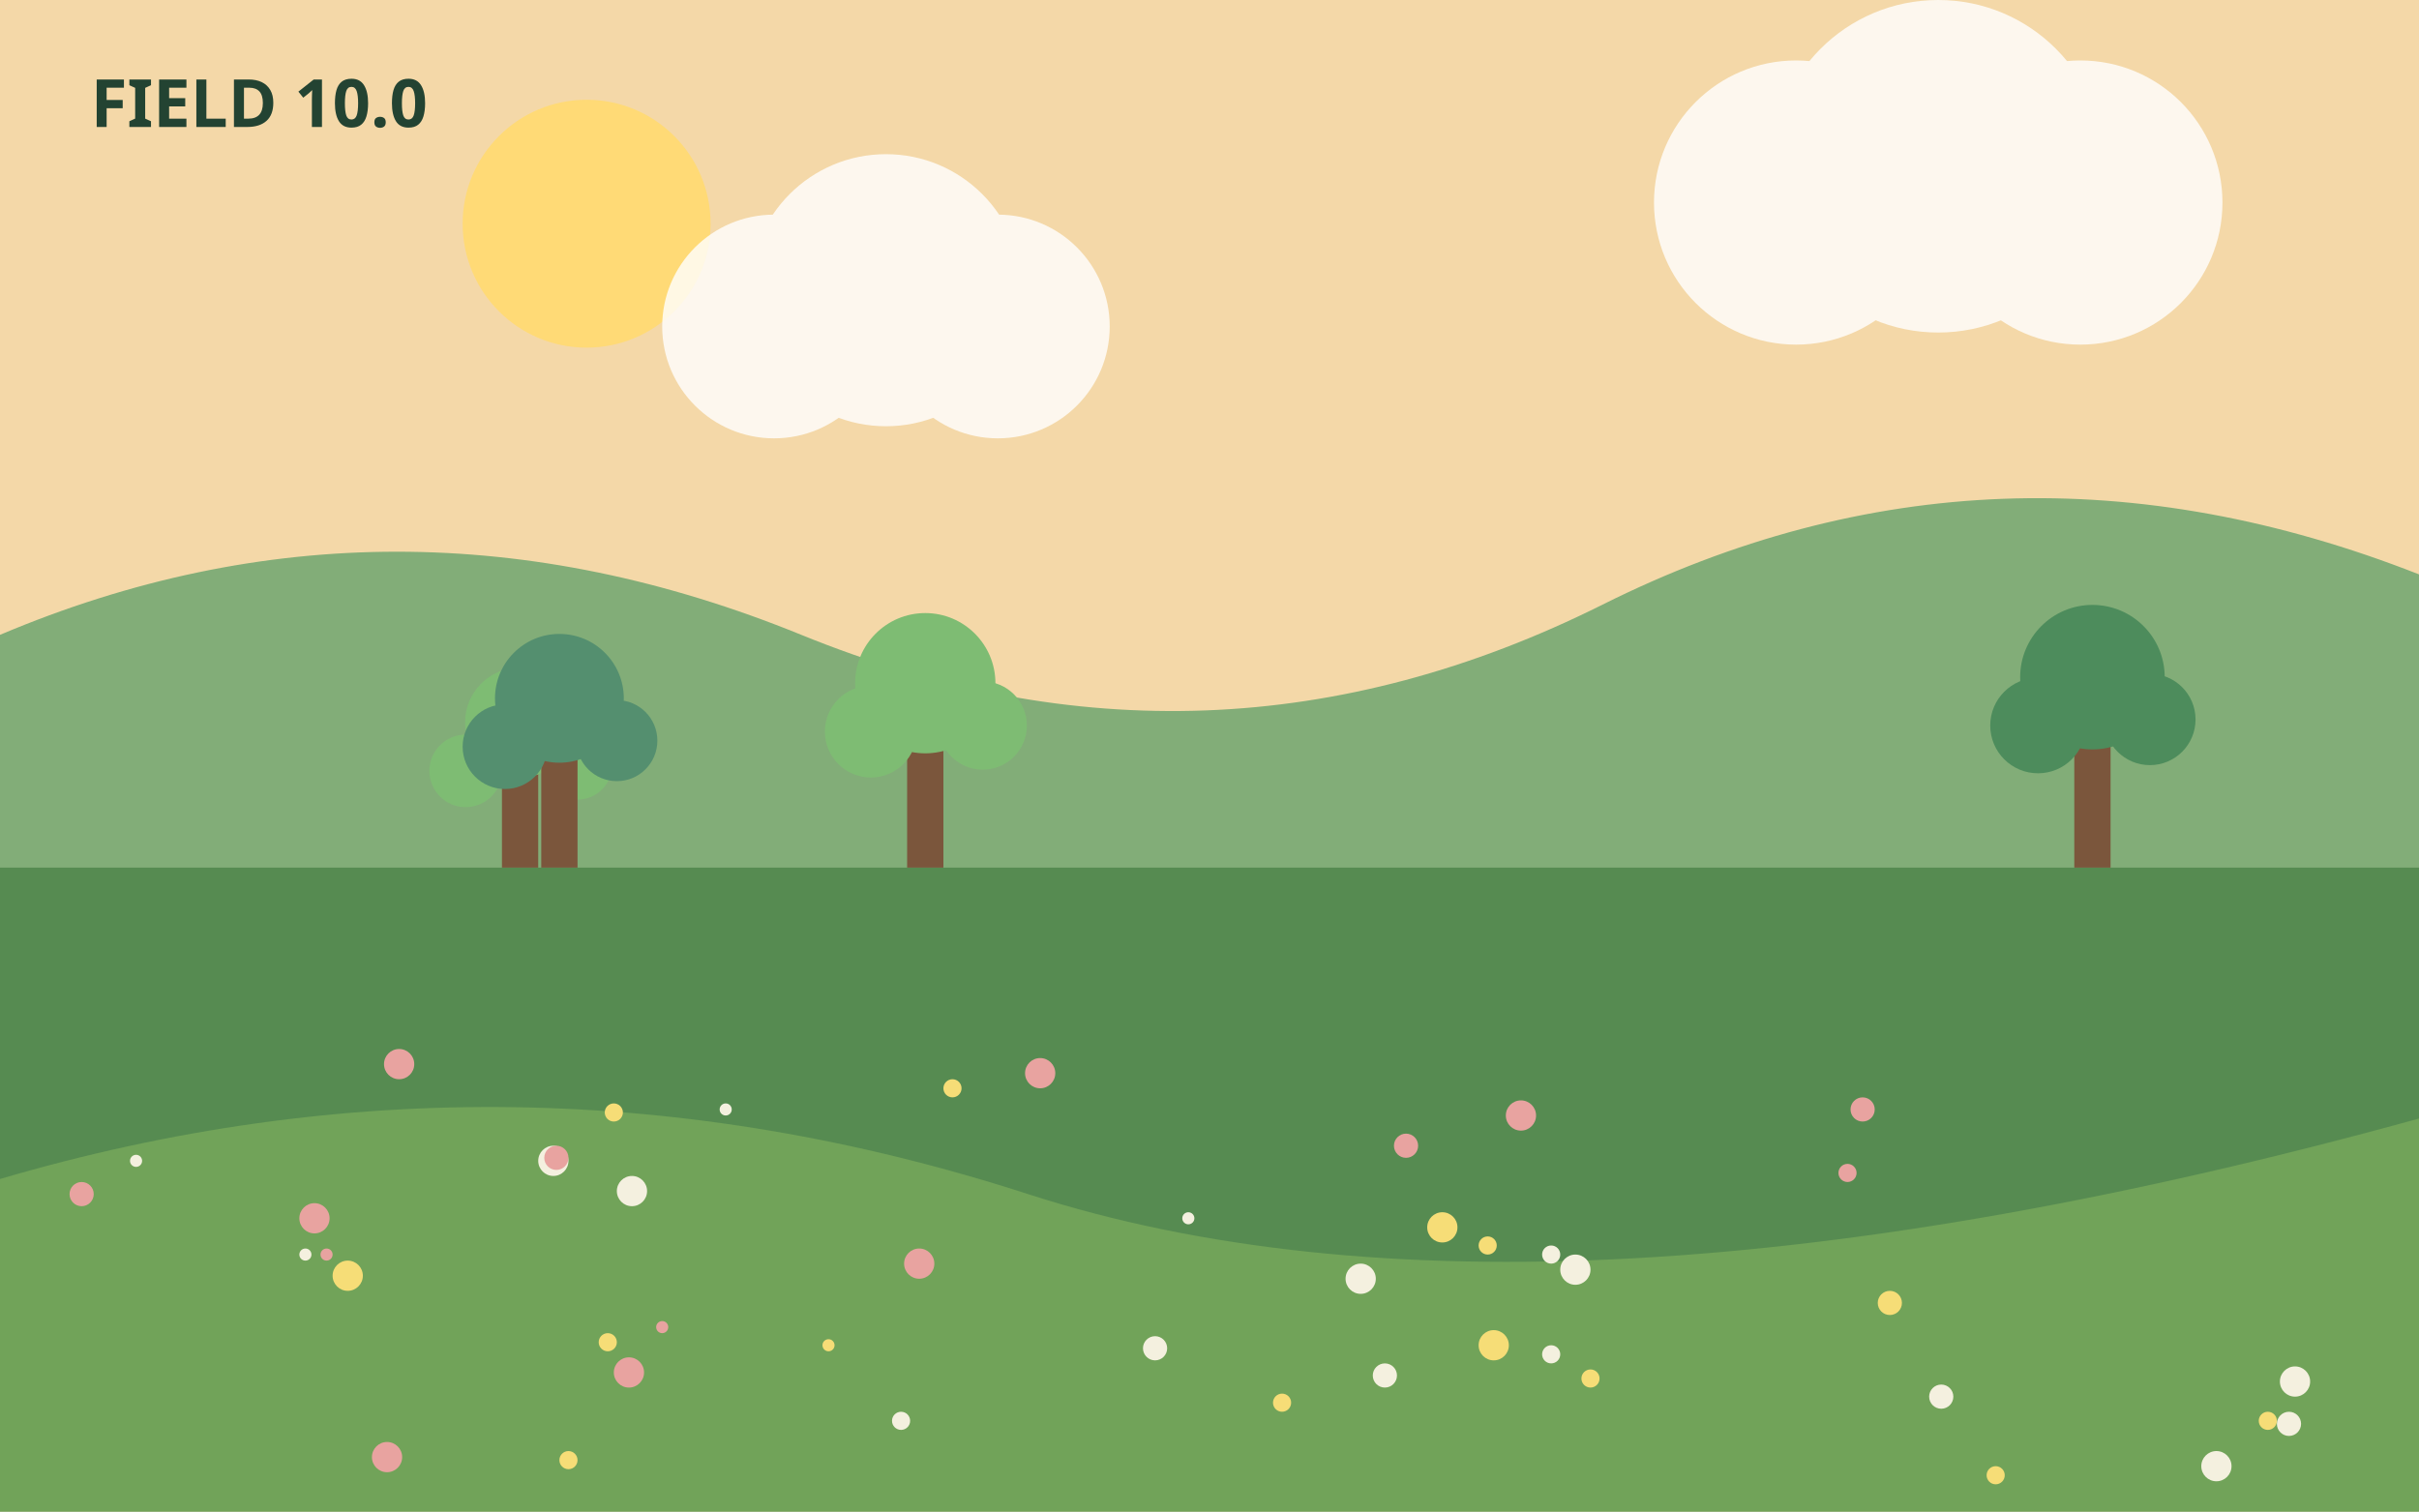
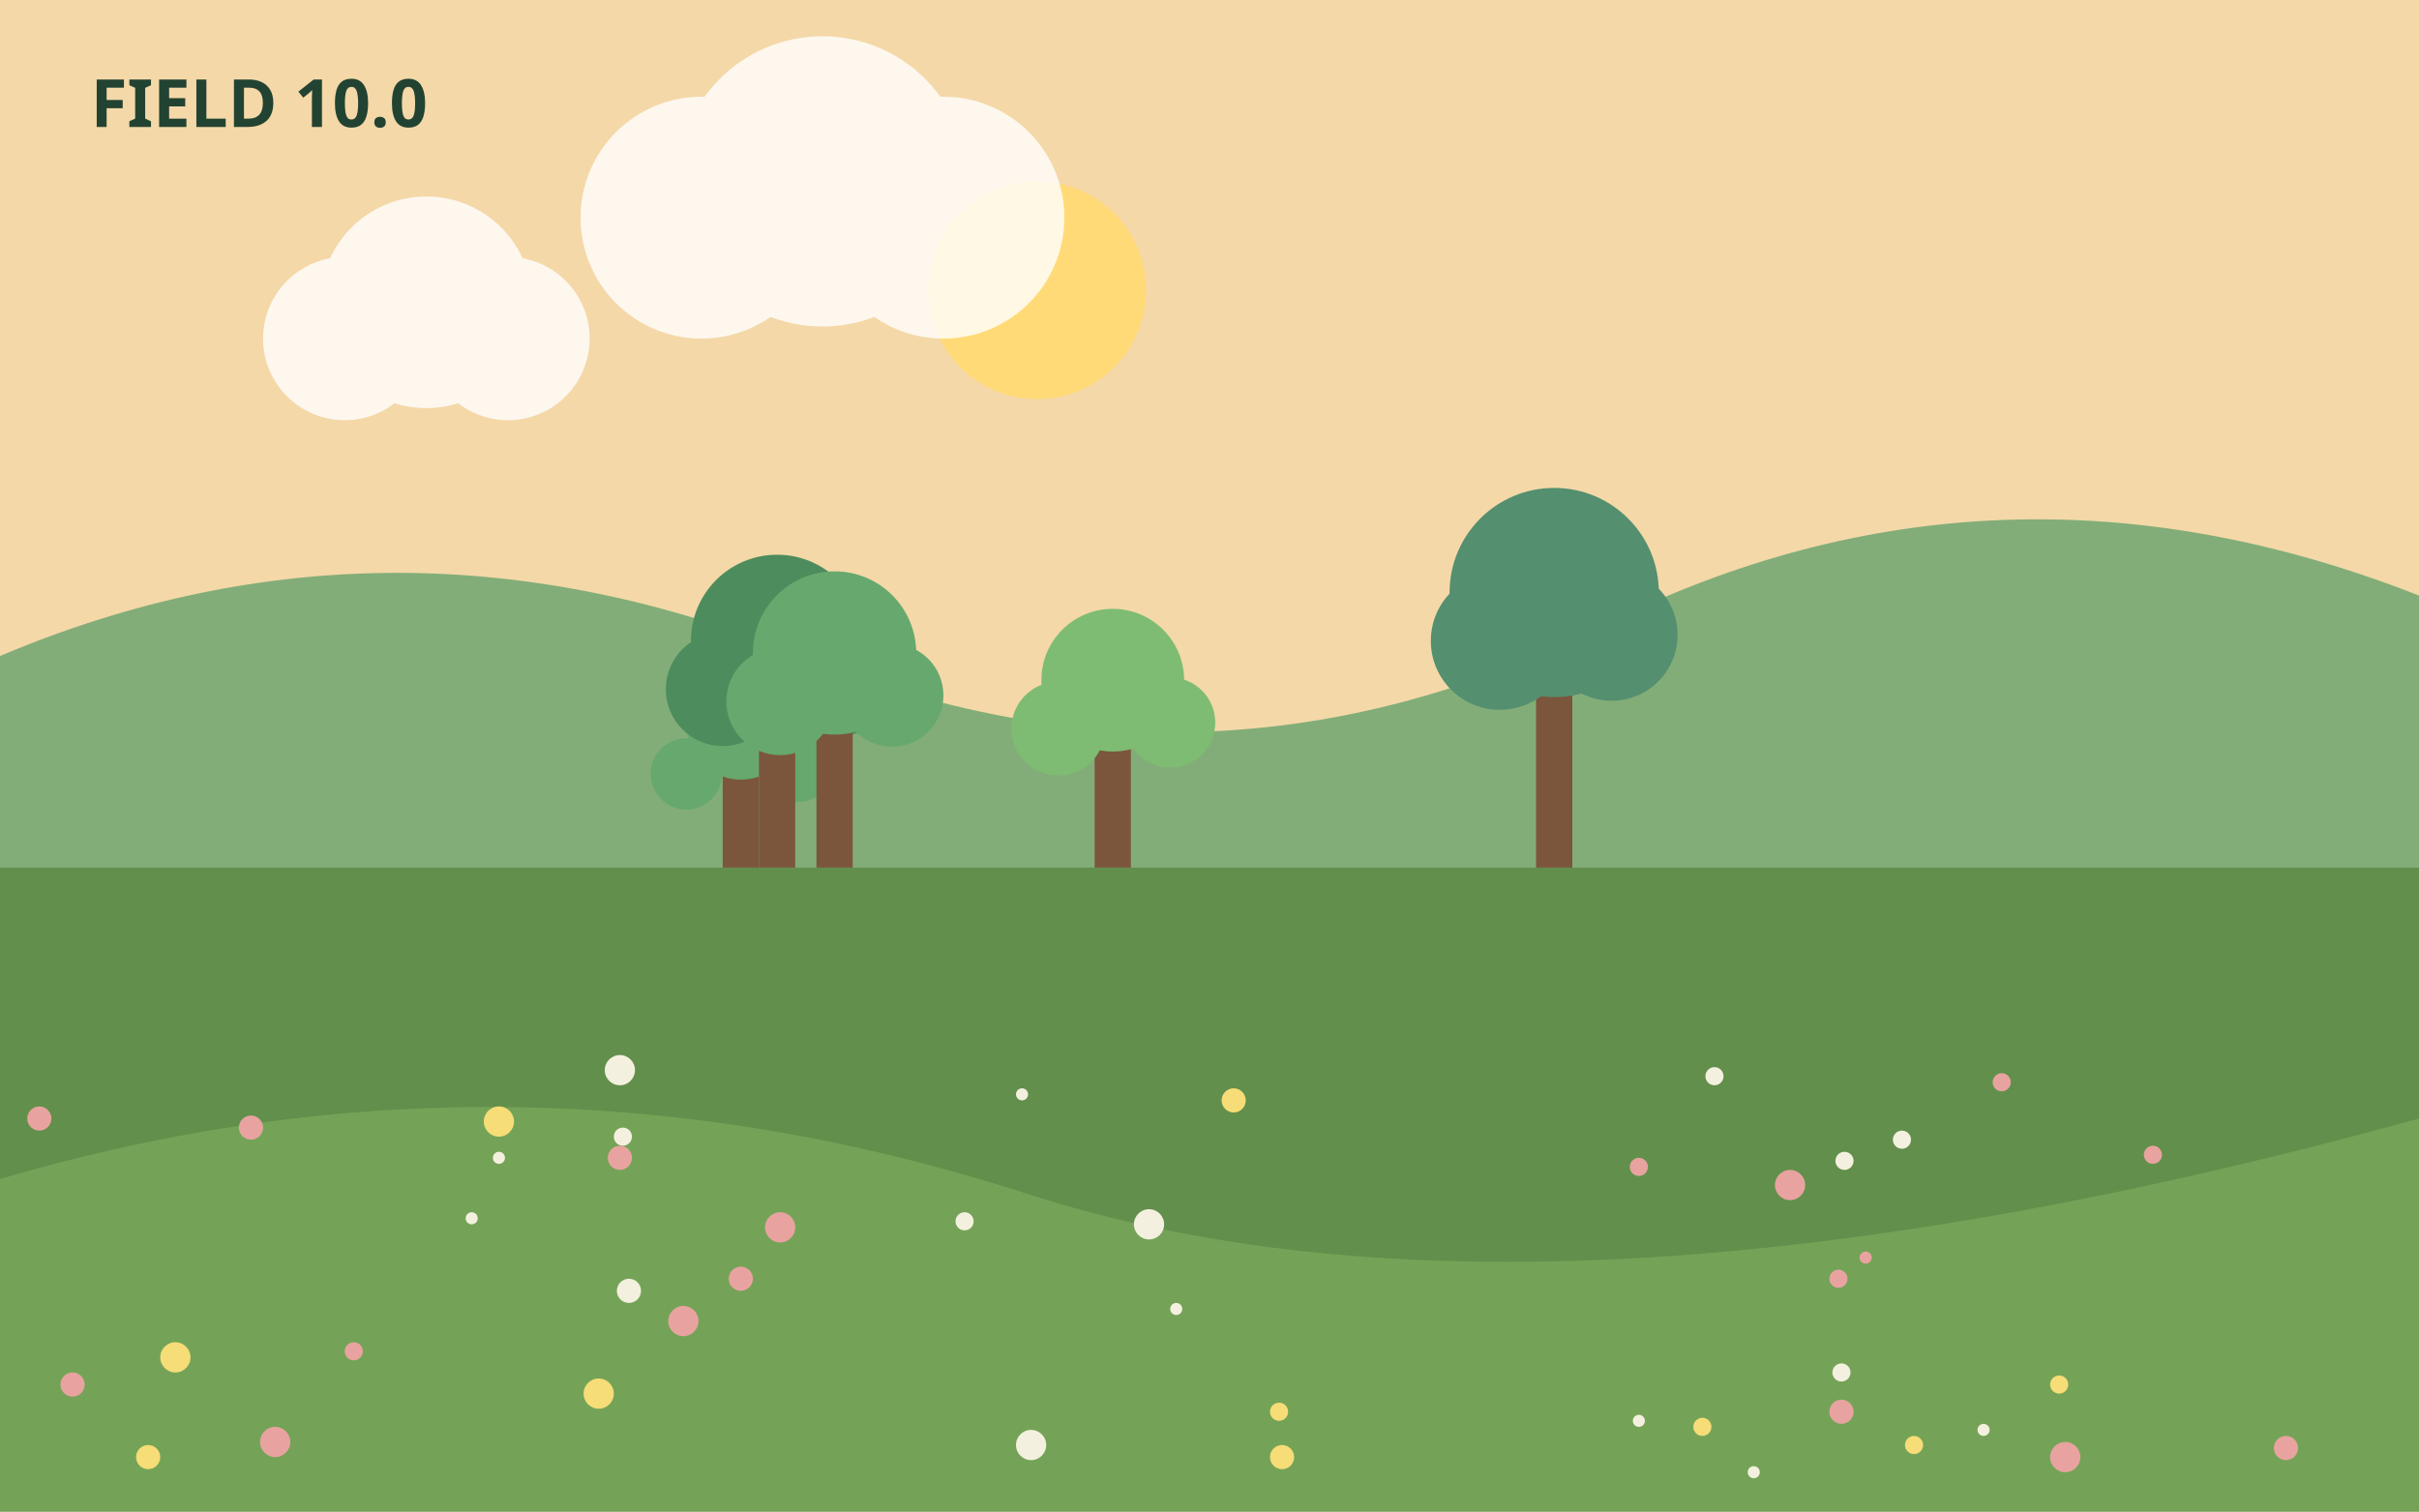
<svg xmlns="http://www.w3.org/2000/svg" width="800" height="500" viewBox="0 0 800 500">
  <rect width="800" height="500" fill="#f4d8a8" />
-   <circle cx="194" cy="74" r="41" fill="#ffda76" />
+   <circle cx="343" cy="96" r="36" fill="#ffda76" />
  <g fill="#ffffff" opacity="0.8">
-     <circle cx="256" cy="108" r="37" />
-     <circle cx="293" cy="96" r="45" />
-     <circle cx="330" cy="108" r="37" />
+     <circle cx="114" cy="112" r="27" />
+     <circle cx="141" cy="100" r="35" />
+     <circle cx="168" cy="112" r="27" />
  </g>
  <g fill="#ffffff" opacity="0.8">
-     <circle cx="594" cy="67" r="47" />
-     <circle cx="641" cy="55" r="55" />
-     <circle cx="688" cy="67" r="47" />
+     <circle cx="232" cy="72" r="40" />
+     <circle cx="272" cy="60" r="48" />
+     <circle cx="312" cy="72" r="40" />
  </g>
-   <path d="M0 210 Q130 155 265 210 T530 200 T800 190 V340 H0Z" fill="#82ad78" />
-   <rect y="287" width="800" height="213" fill="#568b51" />
+   <path d="M0 217 Q130 162 265 217 T530 207 T800 197 V340 H0Z" fill="#82ad78" />
+   <rect y="287" width="800" height="213" fill="#628f4b" />
  <path d="M0 390 Q170 340 340 395 T800 370 V500 H0Z" fill="#78a95b" opacity="0.78" />
-   <rect x="166" y="239" width="12" height="48" fill="#7b563c" stroke="none" />
-   <circle cx="172" cy="239" r="18.2" fill="#7ebc73" stroke="none" />
-   <circle cx="154" cy="255" r="12.0" fill="#7ebc73" stroke="none" />
-   <circle cx="191" cy="253" r="11.5" fill="#7ebc73" stroke="none" />
-   <rect x="179" y="231" width="12" height="56" fill="#7b563c" stroke="none" />
-   <circle cx="185" cy="231" r="21.3" fill="#548f6f" stroke="none" />
-   <circle cx="167" cy="247" r="14.0" fill="#548f6f" stroke="none" />
-   <circle cx="204" cy="245" r="13.4" fill="#548f6f" stroke="none" />
-   <rect x="300" y="226" width="12" height="61" fill="#7b563c" stroke="none" />
-   <circle cx="306" cy="226" r="23.2" fill="#7ebc73" stroke="none" />
-   <circle cx="288" cy="242" r="15.2" fill="#7ebc73" stroke="none" />
-   <circle cx="325" cy="240" r="14.6" fill="#7ebc73" stroke="none" />
-   <rect x="686" y="224" width="12" height="63" fill="#7b563c" stroke="none" />
-   <circle cx="692" cy="224" r="23.9" fill="#4d8c5c" stroke="none" />
-   <circle cx="674" cy="240" r="15.8" fill="#4d8c5c" stroke="none" />
-   <circle cx="711" cy="238" r="15.1" fill="#4d8c5c" stroke="none" />
-   <circle cx="27" cy="395" r="4" fill="#e8a3a0" />
-   <circle cx="201" cy="444" r="3" fill="#f6dd77" />
-   <circle cx="733" cy="485" r="5" fill="#f4f0df" />
-   <circle cx="513" cy="415" r="3" fill="#f4f0df" />
-   <circle cx="382" cy="446" r="4" fill="#f4f0df" />
-   <circle cx="642" cy="462" r="4" fill="#f4f0df" />
-   <circle cx="188" cy="483" r="3" fill="#f6dd77" />
-   <circle cx="494" cy="445" r="5" fill="#f6dd77" />
-   <circle cx="132" cy="352" r="5" fill="#e8a3a0" />
-   <circle cx="513" cy="448" r="3" fill="#f4f0df" />
-   <circle cx="660" cy="488" r="3" fill="#f6dd77" />
-   <circle cx="616" cy="367" r="4" fill="#e8a3a0" />
-   <circle cx="219" cy="439" r="2" fill="#e8a3a0" />
-   <circle cx="115" cy="422" r="5" fill="#f6dd77" />
-   <circle cx="274" cy="445" r="2" fill="#f6dd77" />
-   <circle cx="203" cy="368" r="3" fill="#f6dd77" />
-   <circle cx="298" cy="470" r="3" fill="#f4f0df" />
-   <circle cx="458" cy="455" r="4" fill="#f4f0df" />
-   <circle cx="183" cy="384" r="5" fill="#f4f0df" />
-   <circle cx="611" cy="388" r="3" fill="#e8a3a0" />
-   <circle cx="128" cy="482" r="5" fill="#e8a3a0" />
-   <circle cx="184" cy="383" r="4" fill="#e8a3a0" />
-   <circle cx="424" cy="464" r="3" fill="#f6dd77" />
-   <circle cx="465" cy="379" r="4" fill="#e8a3a0" />
-   <circle cx="108" cy="415" r="2" fill="#e8a3a0" />
-   <circle cx="477" cy="406" r="5" fill="#f6dd77" />
-   <circle cx="759" cy="457" r="5" fill="#f4f0df" />
-   <circle cx="503" cy="369" r="5" fill="#e8a3a0" />
-   <circle cx="450" cy="423" r="5" fill="#f4f0df" />
-   <circle cx="344" cy="355" r="5" fill="#e8a3a0" />
-   <circle cx="492" cy="412" r="3" fill="#f6dd77" />
-   <circle cx="521" cy="420" r="5" fill="#f4f0df" />
-   <circle cx="101" cy="415" r="2" fill="#f4f0df" />
-   <circle cx="209" cy="394" r="5" fill="#f4f0df" />
-   <circle cx="526" cy="456" r="3" fill="#f6dd77" />
-   <circle cx="304" cy="418" r="5" fill="#e8a3a0" />
-   <circle cx="315" cy="360" r="3" fill="#f6dd77" />
-   <circle cx="750" cy="470" r="3" fill="#f6dd77" />
-   <circle cx="757" cy="471" r="4" fill="#f4f0df" />
-   <circle cx="625" cy="431" r="4" fill="#f6dd77" />
-   <circle cx="240" cy="367" r="2" fill="#f4f0df" />
-   <circle cx="393" cy="403" r="2" fill="#f4f0df" />
-   <circle cx="45" cy="384" r="2" fill="#f4f0df" />
-   <circle cx="208" cy="454" r="5" fill="#e8a3a0" />
-   <circle cx="104" cy="403" r="5" fill="#e8a3a0" />
+   <rect x="239" y="240" width="12" height="47" fill="#7b563c" stroke="none" />
+   <circle cx="245" cy="240" r="17.9" fill="#66a86d" stroke="none" />
+   <circle cx="227" cy="256" r="11.8" fill="#66a86d" stroke="none" />
+   <circle cx="264" cy="254" r="11.3" fill="#66a86d" stroke="none" />
+   <rect x="251" y="212" width="12" height="75" fill="#7b563c" stroke="none" />
+   <circle cx="257" cy="212" r="28.5" fill="#4d8c5c" stroke="none" />
+   <circle cx="239" cy="228" r="18.8" fill="#4d8c5c" stroke="none" />
+   <circle cx="276" cy="226" r="18.0" fill="#4d8c5c" stroke="none" />
+   <rect x="270" y="216" width="12" height="71" fill="#7b563c" stroke="none" />
+   <circle cx="276" cy="216" r="27.0" fill="#66a86d" stroke="none" />
+   <circle cx="258" cy="232" r="17.8" fill="#66a86d" stroke="none" />
+   <circle cx="295" cy="230" r="17.0" fill="#66a86d" stroke="none" />
+   <rect x="362" y="225" width="12" height="62" fill="#7b563c" stroke="none" />
+   <circle cx="368" cy="225" r="23.6" fill="#7ebc73" stroke="none" />
+   <circle cx="350" cy="241" r="15.5" fill="#7ebc73" stroke="none" />
+   <circle cx="387" cy="239" r="14.9" fill="#7ebc73" stroke="none" />
+   <rect x="508" y="196" width="12" height="91" fill="#7b563c" stroke="none" />
+   <circle cx="514" cy="196" r="34.6" fill="#548f6f" stroke="none" />
+   <circle cx="496" cy="212" r="22.8" fill="#548f6f" stroke="none" />
+   <circle cx="533" cy="210" r="21.8" fill="#548f6f" stroke="none" />
+   <circle cx="245" cy="423" r="4" fill="#e8a3a0" />
+   <circle cx="83" cy="373" r="4" fill="#e8a3a0" />
+   <circle cx="91" cy="477" r="5" fill="#e8a3a0" />
+   <circle cx="609" cy="467" r="4" fill="#e8a3a0" />
+   <circle cx="380" cy="405" r="5" fill="#f4f0df" />
+   <circle cx="205" cy="354" r="5" fill="#f4f0df" />
+   <circle cx="563" cy="472" r="3" fill="#f6dd77" />
+   <circle cx="610" cy="384" r="3" fill="#f4f0df" />
+   <circle cx="424" cy="482" r="4" fill="#f6dd77" />
+   <circle cx="681" cy="458" r="3" fill="#f6dd77" />
+   <circle cx="165" cy="383" r="2" fill="#f4f0df" />
+   <circle cx="756" cy="479" r="4" fill="#e8a3a0" />
+   <circle cx="198" cy="461" r="5" fill="#f6dd77" />
+   <circle cx="567" cy="356" r="3" fill="#f4f0df" />
+   <circle cx="629" cy="377" r="3" fill="#f4f0df" />
+   <circle cx="617" cy="416" r="2" fill="#e8a3a0" />
+   <circle cx="542" cy="470" r="2" fill="#f4f0df" />
+   <circle cx="58" cy="449" r="5" fill="#f6dd77" />
+   <circle cx="592" cy="392" r="5" fill="#e8a3a0" />
+   <circle cx="319" cy="404" r="3" fill="#f4f0df" />
+   <circle cx="258" cy="406" r="5" fill="#e8a3a0" />
+   <circle cx="712" cy="382" r="3" fill="#e8a3a0" />
+   <circle cx="423" cy="467" r="3" fill="#f6dd77" />
+   <circle cx="226" cy="437" r="5" fill="#e8a3a0" />
+   <circle cx="609" cy="454" r="3" fill="#f4f0df" />
+   <circle cx="408" cy="364" r="4" fill="#f6dd77" />
+   <circle cx="165" cy="371" r="5" fill="#f6dd77" />
+   <circle cx="656" cy="473" r="2" fill="#f4f0df" />
+   <circle cx="49" cy="482" r="4" fill="#f6dd77" />
+   <circle cx="24" cy="458" r="4" fill="#e8a3a0" />
+   <circle cx="156" cy="403" r="2" fill="#f4f0df" />
+   <circle cx="206" cy="376" r="3" fill="#f4f0df" />
+   <circle cx="117" cy="447" r="3" fill="#e8a3a0" />
+   <circle cx="542" cy="386" r="3" fill="#e8a3a0" />
+   <circle cx="13" cy="370" r="4" fill="#e8a3a0" />
+   <circle cx="662" cy="358" r="3" fill="#e8a3a0" />
+   <circle cx="633" cy="478" r="3" fill="#f6dd77" />
+   <circle cx="608" cy="423" r="3" fill="#e8a3a0" />
+   <circle cx="580" cy="487" r="2" fill="#f4f0df" />
+   <circle cx="205" cy="383" r="4" fill="#e8a3a0" />
+   <circle cx="683" cy="482" r="5" fill="#e8a3a0" />
+   <circle cx="389" cy="433" r="2" fill="#f4f0df" />
+   <circle cx="208" cy="427" r="4" fill="#f4f0df" />
+   <circle cx="338" cy="362" r="2" fill="#f4f0df" />
+   <circle cx="341" cy="478" r="5" fill="#f4f0df" />
  <text x="30" y="42" fill="#234332" font-family="sans-serif" font-size="22" font-weight="700">FIELD 10.0</text>
</svg>
